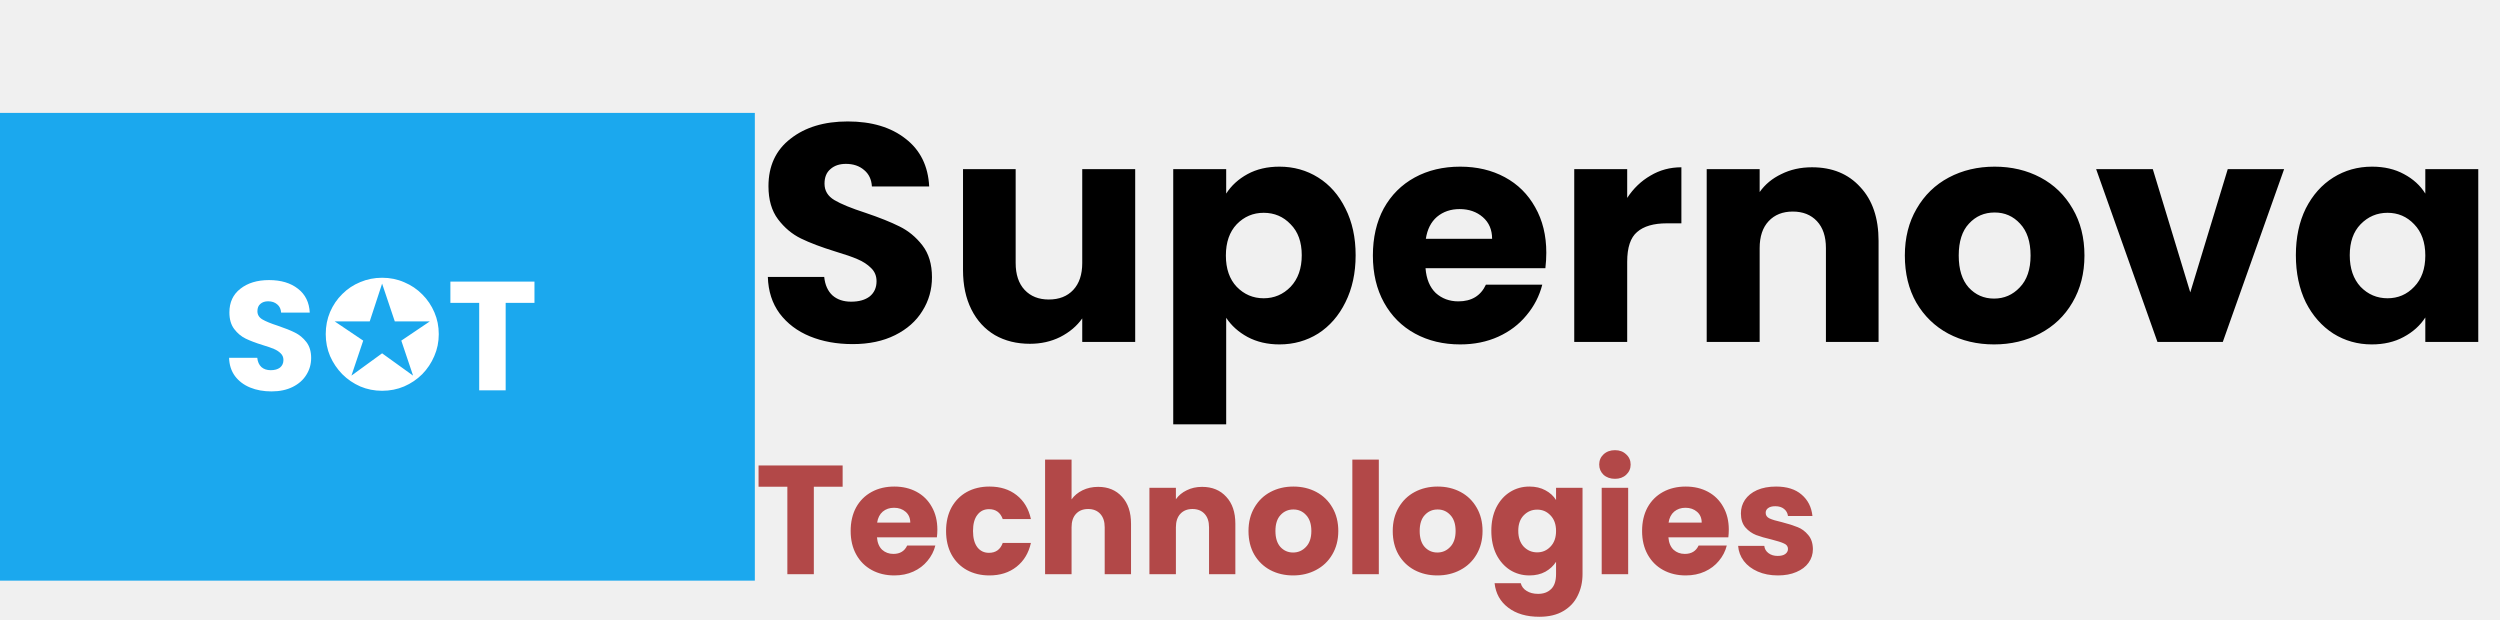
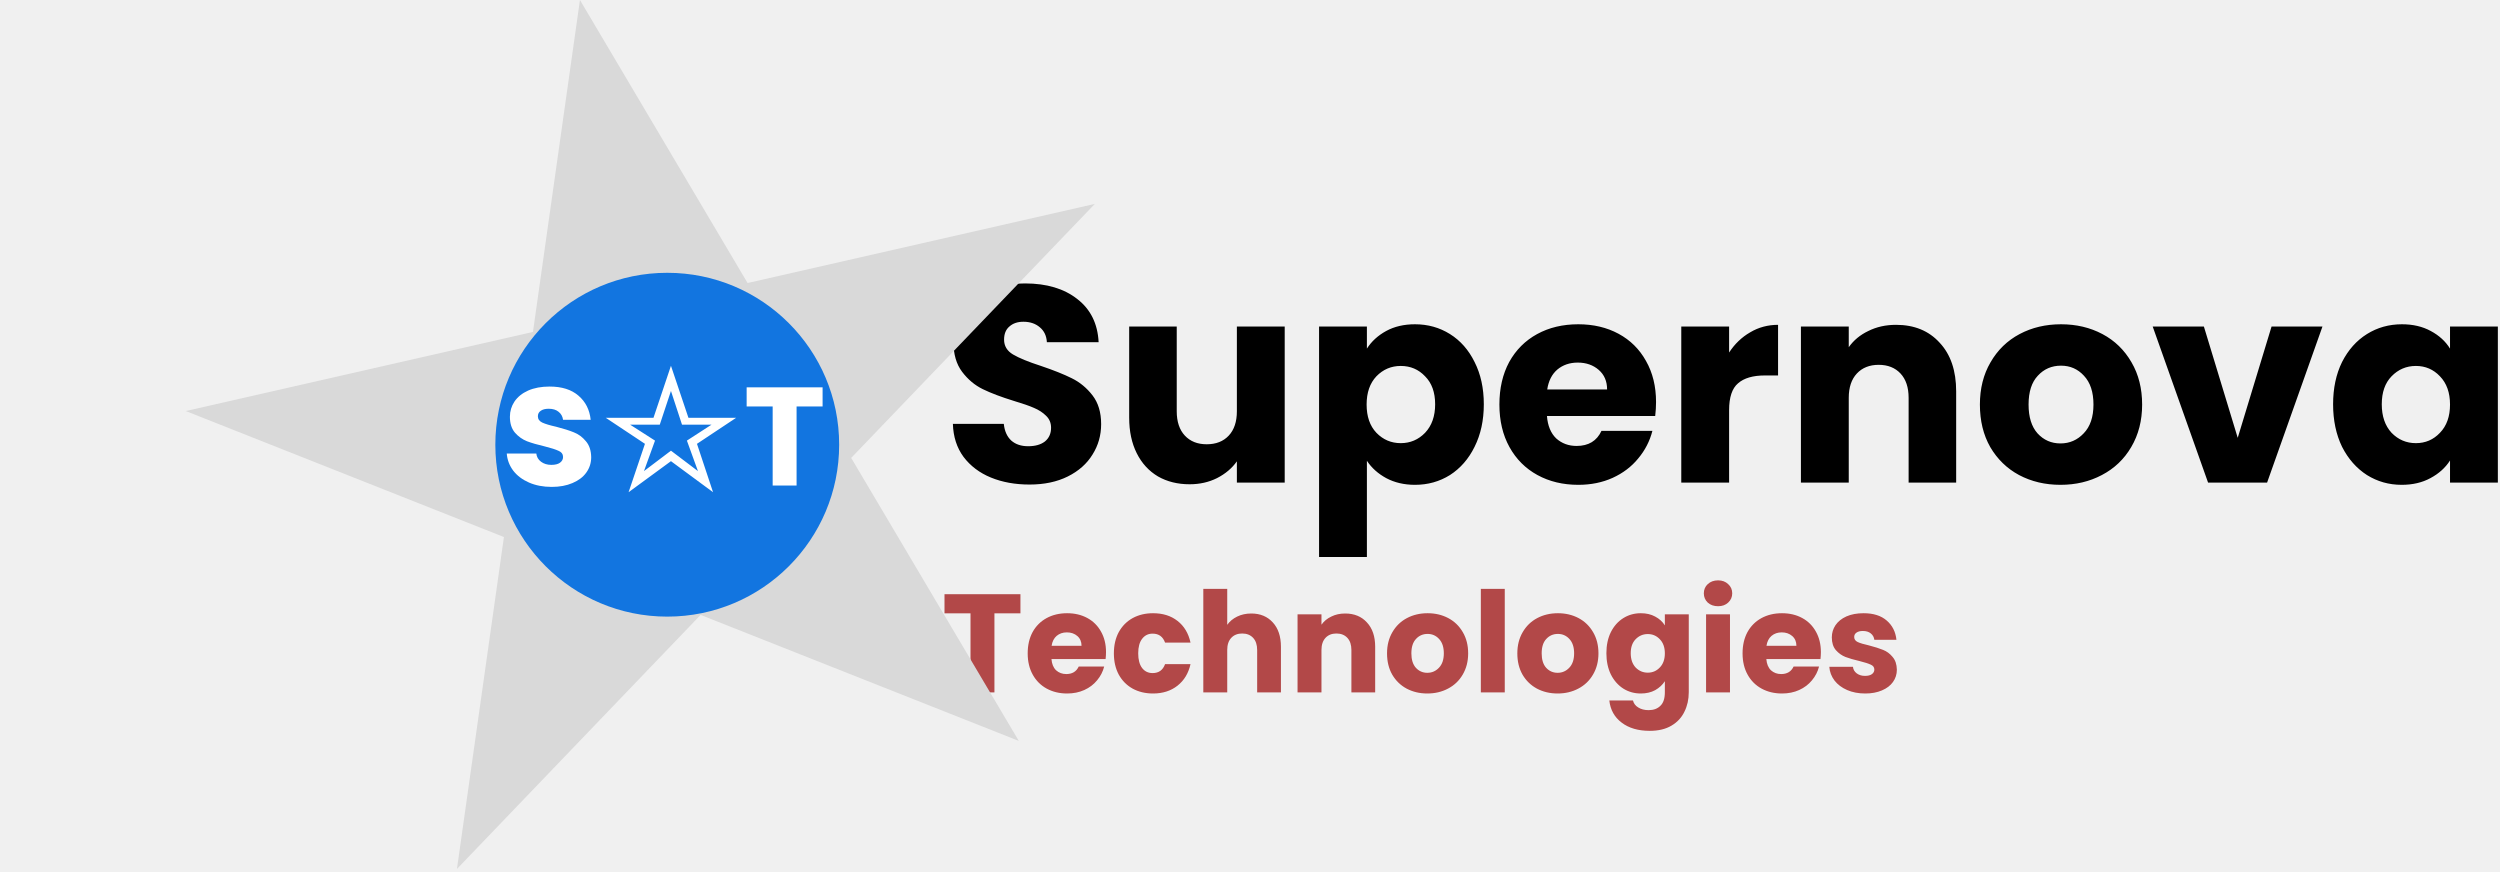
- <svg xmlns="http://www.w3.org/2000/svg" width="775" height="192" viewBox="0 0 775 192" fill="none">
-   <rect width="234" height="145" transform="translate(0 35)" fill="#1BA8EE" />
-   <path d="M84.168 121.336C81.704 121.336 79.496 120.936 77.544 120.136C75.592 119.336 74.024 118.152 72.84 116.584C71.688 115.016 71.08 113.128 71.016 110.92H79.752C79.88 112.168 80.312 113.128 81.048 113.8C81.784 114.44 82.744 114.76 83.928 114.76C85.144 114.76 86.104 114.488 86.808 113.944C87.512 113.368 87.864 112.584 87.864 111.592C87.864 110.76 87.576 110.072 87 109.528C86.456 108.984 85.768 108.536 84.936 108.184C84.136 107.832 82.984 107.432 81.48 106.984C79.304 106.312 77.528 105.64 76.152 104.968C74.776 104.296 73.592 103.304 72.6 101.992C71.608 100.68 71.112 98.968 71.112 96.856C71.112 93.72 72.248 91.272 74.52 89.512C76.792 87.72 79.752 86.824 83.4 86.824C87.112 86.824 90.104 87.72 92.376 89.512C94.648 91.272 95.864 93.736 96.024 96.904H87.144C87.08 95.816 86.68 94.968 85.944 94.36C85.208 93.72 84.264 93.4 83.112 93.4C82.12 93.4 81.32 93.672 80.712 94.216C80.104 94.728 79.8 95.48 79.8 96.472C79.8 97.56 80.312 98.408 81.336 99.016C82.36 99.624 83.96 100.28 86.136 100.984C88.312 101.72 90.072 102.424 91.416 103.096C92.792 103.768 93.976 104.744 94.968 106.024C95.96 107.304 96.456 108.952 96.456 110.968C96.456 112.888 95.96 114.632 94.968 116.2C94.008 117.768 92.6 119.016 90.744 119.944C88.888 120.872 86.696 121.336 84.168 121.336ZM118.451 121.144C116.051 121.144 113.795 120.696 111.683 119.8C109.571 118.872 107.715 117.608 106.115 116.008C104.515 114.376 103.251 112.504 102.323 110.392C101.427 108.28 100.979 106.008 100.979 103.576C100.979 101.112 101.427 98.824 102.323 96.712C103.251 94.568 104.515 92.712 106.115 91.144C107.715 89.544 109.571 88.312 111.683 87.448C113.795 86.552 116.051 86.104 118.451 86.104C120.915 86.104 123.203 86.568 125.315 87.496C127.459 88.392 129.331 89.656 130.931 91.288C132.531 92.888 133.779 94.744 134.675 96.856C135.571 98.936 136.019 101.176 136.019 103.576C136.019 106.008 135.555 108.28 134.627 110.392C133.731 112.504 132.483 114.376 130.883 116.008C129.283 117.608 127.411 118.872 125.267 119.8C123.155 120.696 120.883 121.144 118.451 121.144ZM108.947 116.44L118.451 109.528L128.051 116.44L124.403 105.592L133.235 99.64H122.387L118.451 87.928L114.611 99.64H103.763L112.595 105.592L108.947 116.44ZM165.685 87.304V93.88H156.757V121H148.549V93.88H139.621V87.304H165.685Z" fill="white" />
-   <path d="M264.336 106.672C259.408 106.672 254.992 105.872 251.088 104.272C247.184 102.672 244.048 100.304 241.68 97.168C239.376 94.032 238.16 90.256 238.032 85.84H255.504C255.76 88.336 256.624 90.256 258.096 91.6C259.568 92.88 261.488 93.52 263.856 93.52C266.288 93.52 268.208 92.976 269.616 91.888C271.024 90.736 271.728 89.168 271.728 87.184C271.728 85.52 271.152 84.144 270 83.056C268.912 81.968 267.536 81.072 265.872 80.368C264.272 79.664 261.968 78.864 258.96 77.968C254.608 76.624 251.056 75.28 248.304 73.936C245.552 72.592 243.184 70.608 241.2 67.984C239.216 65.36 238.224 61.936 238.224 57.712C238.224 51.44 240.496 46.544 245.04 43.024C249.584 39.44 255.504 37.648 262.8 37.648C270.224 37.648 276.208 39.44 280.752 43.024C285.296 46.544 287.728 51.472 288.048 57.808H270.288C270.16 55.632 269.36 53.936 267.888 52.72C266.416 51.44 264.528 50.8 262.224 50.8C260.24 50.8 258.64 51.344 257.424 52.432C256.208 53.456 255.6 54.96 255.6 56.944C255.6 59.12 256.624 60.816 258.672 62.032C260.72 63.248 263.92 64.56 268.272 65.968C272.624 67.44 276.144 68.848 278.832 70.192C281.584 71.536 283.952 73.488 285.936 76.048C287.92 78.608 288.912 81.904 288.912 85.936C288.912 89.776 287.92 93.264 285.936 96.4C284.016 99.536 281.2 102.032 277.488 103.888C273.776 105.744 269.392 106.672 264.336 106.672ZM351.911 52.432V106H335.495V98.704C333.831 101.072 331.559 102.992 328.679 104.464C325.863 105.872 322.727 106.576 319.271 106.576C315.175 106.576 311.559 105.68 308.423 103.888C305.287 102.032 302.855 99.376 301.127 95.92C299.399 92.464 298.535 88.4 298.535 83.728V52.432H314.855V81.52C314.855 85.104 315.783 87.888 317.639 89.872C319.495 91.856 321.991 92.848 325.127 92.848C328.327 92.848 330.855 91.856 332.711 89.872C334.567 87.888 335.495 85.104 335.495 81.52V52.432H351.911ZM380.118 60.016C381.718 57.52 383.926 55.504 386.742 53.968C389.558 52.432 392.854 51.664 396.63 51.664C401.046 51.664 405.046 52.784 408.63 55.024C412.214 57.264 415.03 60.464 417.078 64.624C419.19 68.784 420.246 73.616 420.246 79.12C420.246 84.624 419.19 89.488 417.078 93.712C415.03 97.872 412.214 101.104 408.63 103.408C405.046 105.648 401.046 106.768 396.63 106.768C392.918 106.768 389.622 106 386.742 104.464C383.926 102.928 381.718 100.944 380.118 98.512V131.536H363.702V52.432H380.118V60.016ZM403.542 79.12C403.542 75.024 402.39 71.824 400.086 69.52C397.846 67.152 395.062 65.968 391.734 65.968C388.47 65.968 385.686 67.152 383.382 69.52C381.142 71.888 380.022 75.12 380.022 79.216C380.022 83.312 381.142 86.544 383.382 88.912C385.686 91.28 388.47 92.464 391.734 92.464C394.998 92.464 397.782 91.28 400.086 88.912C402.39 86.48 403.542 83.216 403.542 79.12ZM479.354 78.352C479.354 79.888 479.258 81.488 479.066 83.152H441.914C442.17 86.48 443.226 89.04 445.082 90.832C447.002 92.56 449.338 93.424 452.09 93.424C456.186 93.424 459.034 91.696 460.634 88.24H478.106C477.21 91.76 475.578 94.928 473.21 97.744C470.906 100.56 467.994 102.768 464.474 104.368C460.954 105.968 457.018 106.768 452.666 106.768C447.418 106.768 442.746 105.648 438.65 103.408C434.554 101.168 431.354 97.968 429.05 93.808C426.746 89.648 425.594 84.784 425.594 79.216C425.594 73.648 426.714 68.784 428.954 64.624C431.258 60.464 434.458 57.264 438.554 55.024C442.65 52.784 447.354 51.664 452.666 51.664C457.85 51.664 462.458 52.752 466.49 54.928C470.522 57.104 473.658 60.208 475.898 64.24C478.202 68.272 479.354 72.976 479.354 78.352ZM462.554 74.032C462.554 71.216 461.594 68.976 459.674 67.312C457.754 65.648 455.354 64.816 452.474 64.816C449.722 64.816 447.386 65.616 445.466 67.216C443.61 68.816 442.458 71.088 442.01 74.032H462.554ZM504.431 61.36C506.351 58.416 508.751 56.112 511.631 54.448C514.511 52.72 517.711 51.856 521.231 51.856V69.232H516.719C512.623 69.232 509.551 70.128 507.503 71.92C505.455 73.648 504.431 76.72 504.431 81.136V106H488.015V52.432H504.431V61.36ZM561.717 51.856C567.989 51.856 572.981 53.904 576.693 58C580.469 62.032 582.357 67.6 582.357 74.704V106H566.037V76.912C566.037 73.328 565.109 70.544 563.253 68.56C561.397 66.576 558.901 65.584 555.765 65.584C552.629 65.584 550.133 66.576 548.277 68.56C546.421 70.544 545.493 73.328 545.493 76.912V106H529.077V52.432H545.493V59.536C547.157 57.168 549.397 55.312 552.213 53.968C555.029 52.56 558.197 51.856 561.717 51.856ZM618.149 106.768C612.901 106.768 608.165 105.648 603.941 103.408C599.781 101.168 596.485 97.968 594.053 93.808C591.685 89.648 590.501 84.784 590.501 79.216C590.501 73.712 591.717 68.88 594.148 64.72C596.581 60.496 599.909 57.264 604.133 55.024C608.357 52.784 613.093 51.664 618.341 51.664C623.589 51.664 628.325 52.784 632.549 55.024C636.773 57.264 640.101 60.496 642.533 64.72C644.965 68.88 646.181 73.712 646.181 79.216C646.181 84.72 644.933 89.584 642.437 93.808C640.005 97.968 636.645 101.168 632.357 103.408C628.133 105.648 623.397 106.768 618.149 106.768ZM618.149 92.56C621.285 92.56 623.941 91.408 626.117 89.104C628.357 86.8 629.477 83.504 629.477 79.216C629.477 74.928 628.389 71.632 626.213 69.328C624.101 67.024 621.477 65.872 618.341 65.872C615.141 65.872 612.485 67.024 610.373 69.328C608.261 71.568 607.205 74.864 607.205 79.216C607.205 83.504 608.229 86.8 610.277 89.104C612.389 91.408 615.013 92.56 618.149 92.56ZM678.986 90.64L690.602 52.432H708.074L689.066 106H668.81L649.802 52.432H667.37L678.986 90.64ZM711.719 79.12C711.719 73.616 712.743 68.784 714.791 64.624C716.903 60.464 719.751 57.264 723.335 55.024C726.919 52.784 730.919 51.664 735.335 51.664C739.111 51.664 742.407 52.432 745.223 53.968C748.103 55.504 750.311 57.52 751.847 60.016V52.432H768.263V106H751.847V98.416C750.247 100.912 748.007 102.928 745.127 104.464C742.311 106 739.015 106.768 735.239 106.768C730.887 106.768 726.919 105.648 723.335 103.408C719.751 101.104 716.903 97.872 714.791 93.712C712.743 89.488 711.719 84.624 711.719 79.12ZM751.847 79.216C751.847 75.12 750.695 71.888 748.391 69.52C746.151 67.152 743.399 65.968 740.135 65.968C736.871 65.968 734.087 67.152 731.783 69.52C729.543 71.824 728.423 75.024 728.423 79.12C728.423 83.216 729.543 86.48 731.783 88.912C734.087 91.28 736.871 92.464 740.135 92.464C743.399 92.464 746.151 91.28 748.391 88.912C750.695 86.544 751.847 83.312 751.847 79.216Z" fill="black" />
-   <path d="M261.216 144.304V150.88H252.288V178H244.08V150.88H235.152V144.304H261.216ZM290.583 164.176C290.583 164.944 290.535 165.744 290.439 166.576H271.863C271.991 168.24 272.519 169.52 273.447 170.416C274.407 171.28 275.575 171.712 276.951 171.712C278.999 171.712 280.423 170.848 281.223 169.12H289.959C289.511 170.88 288.695 172.464 287.511 173.872C286.359 175.28 284.903 176.384 283.143 177.184C281.383 177.984 279.415 178.384 277.239 178.384C274.615 178.384 272.279 177.824 270.231 176.704C268.183 175.584 266.583 173.984 265.431 171.904C264.279 169.824 263.703 167.392 263.703 164.608C263.703 161.824 264.263 159.392 265.383 157.312C266.535 155.232 268.135 153.632 270.183 152.512C272.231 151.392 274.583 150.832 277.239 150.832C279.831 150.832 282.135 151.376 284.151 152.464C286.167 153.552 287.735 155.104 288.855 157.12C290.007 159.136 290.583 161.488 290.583 164.176ZM282.183 162.016C282.183 160.608 281.703 159.488 280.743 158.656C279.783 157.824 278.583 157.408 277.143 157.408C275.767 157.408 274.599 157.808 273.639 158.608C272.711 159.408 272.135 160.544 271.911 162.016H282.183ZM293.282 164.608C293.282 161.824 293.842 159.392 294.962 157.312C296.114 155.232 297.698 153.632 299.714 152.512C301.762 151.392 304.098 150.832 306.722 150.832C310.082 150.832 312.882 151.712 315.122 153.472C317.394 155.232 318.882 157.712 319.586 160.912H310.85C310.114 158.864 308.69 157.84 306.578 157.84C305.074 157.84 303.874 158.432 302.978 159.616C302.082 160.768 301.634 162.432 301.634 164.608C301.634 166.784 302.082 168.464 302.978 169.648C303.874 170.8 305.074 171.376 306.578 171.376C308.69 171.376 310.114 170.352 310.85 168.304H319.586C318.882 171.44 317.394 173.904 315.122 175.696C312.85 177.488 310.05 178.384 306.722 178.384C304.098 178.384 301.762 177.824 299.714 176.704C297.698 175.584 296.114 173.984 294.962 171.904C293.842 169.824 293.282 167.392 293.282 164.608ZM340.44 150.928C343.512 150.928 345.976 151.952 347.832 154C349.688 156.016 350.616 158.8 350.616 162.352V178H342.456V163.456C342.456 161.664 341.992 160.272 341.064 159.28C340.136 158.288 338.888 157.792 337.32 157.792C335.752 157.792 334.504 158.288 333.576 159.28C332.648 160.272 332.184 161.664 332.184 163.456V178H323.976V142.48H332.184V154.816C333.016 153.632 334.152 152.688 335.592 151.984C337.032 151.28 338.648 150.928 340.44 150.928ZM372.64 150.928C375.776 150.928 378.272 151.952 380.128 154C382.016 156.016 382.96 158.8 382.96 162.352V178H374.8V163.456C374.8 161.664 374.336 160.272 373.408 159.28C372.48 158.288 371.232 157.792 369.664 157.792C368.096 157.792 366.848 158.288 365.92 159.28C364.992 160.272 364.528 161.664 364.528 163.456V178H356.32V151.216H364.528V154.768C365.36 153.584 366.48 152.656 367.888 151.984C369.296 151.28 370.88 150.928 372.64 150.928ZM400.856 178.384C398.232 178.384 395.864 177.824 393.752 176.704C391.672 175.584 390.024 173.984 388.808 171.904C387.624 169.824 387.032 167.392 387.032 164.608C387.032 161.856 387.64 159.44 388.855 157.36C390.072 155.248 391.736 153.632 393.848 152.512C395.96 151.392 398.328 150.832 400.952 150.832C403.576 150.832 405.944 151.392 408.056 152.512C410.168 153.632 411.832 155.248 413.048 157.36C414.264 159.44 414.872 161.856 414.872 164.608C414.872 167.36 414.248 169.792 413 171.904C411.784 173.984 410.104 175.584 407.96 176.704C405.848 177.824 403.48 178.384 400.856 178.384ZM400.856 171.28C402.424 171.28 403.752 170.704 404.84 169.552C405.96 168.4 406.52 166.752 406.52 164.608C406.52 162.464 405.976 160.816 404.888 159.664C403.832 158.512 402.52 157.936 400.952 157.936C399.352 157.936 398.024 158.512 396.968 159.664C395.912 160.784 395.384 162.432 395.384 164.608C395.384 166.752 395.896 168.4 396.92 169.552C397.976 170.704 399.288 171.28 400.856 171.28ZM427.434 142.48V178H419.226V142.48H427.434ZM445.574 178.384C442.95 178.384 440.582 177.824 438.47 176.704C436.39 175.584 434.742 173.984 433.526 171.904C432.342 169.824 431.75 167.392 431.75 164.608C431.75 161.856 432.358 159.44 433.574 157.36C434.79 155.248 436.454 153.632 438.566 152.512C440.678 151.392 443.046 150.832 445.67 150.832C448.294 150.832 450.662 151.392 452.774 152.512C454.886 153.632 456.55 155.248 457.766 157.36C458.982 159.44 459.59 161.856 459.59 164.608C459.59 167.36 458.966 169.792 457.718 171.904C456.502 173.984 454.822 175.584 452.678 176.704C450.566 177.824 448.198 178.384 445.574 178.384ZM445.574 171.28C447.142 171.28 448.47 170.704 449.558 169.552C450.678 168.4 451.238 166.752 451.238 164.608C451.238 162.464 450.694 160.816 449.606 159.664C448.55 158.512 447.238 157.936 445.67 157.936C444.07 157.936 442.742 158.512 441.686 159.664C440.63 160.784 440.102 162.432 440.102 164.608C440.102 166.752 440.614 168.4 441.638 169.552C442.694 170.704 444.006 171.28 445.574 171.28ZM474.121 150.832C476.009 150.832 477.657 151.216 479.065 151.984C480.505 152.752 481.609 153.76 482.377 155.008V151.216H490.585V177.952C490.585 180.416 490.089 182.64 489.097 184.624C488.137 186.64 486.649 188.24 484.633 189.424C482.649 190.608 480.169 191.2 477.193 191.2C473.225 191.2 470.009 190.256 467.545 188.368C465.081 186.512 463.673 183.984 463.321 180.784H471.433C471.689 181.808 472.297 182.608 473.257 183.184C474.217 183.792 475.401 184.096 476.809 184.096C478.505 184.096 479.849 183.6 480.841 182.608C481.865 181.648 482.377 180.096 482.377 177.952V174.16C481.577 175.408 480.473 176.432 479.065 177.232C477.657 178 476.009 178.384 474.121 178.384C471.913 178.384 469.913 177.824 468.121 176.704C466.329 175.552 464.905 173.936 463.849 171.856C462.825 169.744 462.313 167.312 462.313 164.56C462.313 161.808 462.825 159.392 463.849 157.312C464.905 155.232 466.329 153.632 468.121 152.512C469.913 151.392 471.913 150.832 474.121 150.832ZM482.377 164.608C482.377 162.56 481.801 160.944 480.649 159.76C479.529 158.576 478.153 157.984 476.521 157.984C474.889 157.984 473.497 158.576 472.345 159.76C471.225 160.912 470.665 162.512 470.665 164.56C470.665 166.608 471.225 168.24 472.345 169.456C473.497 170.64 474.889 171.232 476.521 171.232C478.153 171.232 479.529 170.64 480.649 169.456C481.801 168.272 482.377 166.656 482.377 164.608ZM500.651 148.432C499.211 148.432 498.027 148.016 497.099 147.184C496.203 146.32 495.755 145.264 495.755 144.016C495.755 142.736 496.203 141.68 497.099 140.848C498.027 139.984 499.211 139.552 500.651 139.552C502.059 139.552 503.211 139.984 504.107 140.848C505.035 141.68 505.499 142.736 505.499 144.016C505.499 145.264 505.035 146.32 504.107 147.184C503.211 148.016 502.059 148.432 500.651 148.432ZM504.731 151.216V178H496.523V151.216H504.731ZM535.927 164.176C535.927 164.944 535.879 165.744 535.783 166.576H517.207C517.335 168.24 517.863 169.52 518.791 170.416C519.751 171.28 520.919 171.712 522.295 171.712C524.343 171.712 525.767 170.848 526.567 169.12H535.303C534.855 170.88 534.039 172.464 532.855 173.872C531.703 175.28 530.247 176.384 528.487 177.184C526.727 177.984 524.759 178.384 522.583 178.384C519.959 178.384 517.623 177.824 515.575 176.704C513.527 175.584 511.927 173.984 510.775 171.904C509.623 169.824 509.047 167.392 509.047 164.608C509.047 161.824 509.607 159.392 510.727 157.312C511.879 155.232 513.479 153.632 515.527 152.512C517.575 151.392 519.927 150.832 522.583 150.832C525.175 150.832 527.479 151.376 529.495 152.464C531.511 153.552 533.079 155.104 534.199 157.12C535.351 159.136 535.927 161.488 535.927 164.176ZM527.527 162.016C527.527 160.608 527.047 159.488 526.087 158.656C525.127 157.824 523.927 157.408 522.487 157.408C521.111 157.408 519.943 157.808 518.983 158.608C518.055 159.408 517.479 160.544 517.255 162.016H527.527ZM551.153 178.384C548.817 178.384 546.737 177.984 544.913 177.184C543.089 176.384 541.649 175.296 540.593 173.92C539.537 172.512 538.945 170.944 538.817 169.216H546.929C547.025 170.144 547.457 170.896 548.225 171.472C548.993 172.048 549.937 172.336 551.057 172.336C552.081 172.336 552.865 172.144 553.409 171.76C553.985 171.344 554.273 170.816 554.273 170.176C554.273 169.408 553.873 168.848 553.073 168.496C552.273 168.112 550.977 167.696 549.185 167.248C547.265 166.8 545.665 166.336 544.385 165.856C543.105 165.344 542.001 164.56 541.073 163.504C540.145 162.416 539.681 160.96 539.681 159.136C539.681 157.6 540.097 156.208 540.929 154.96C541.793 153.68 543.041 152.672 544.673 151.936C546.337 151.2 548.305 150.832 550.577 150.832C553.937 150.832 556.577 151.664 558.497 153.328C560.449 154.992 561.569 157.2 561.857 159.952H554.273C554.145 159.024 553.729 158.288 553.025 157.744C552.353 157.2 551.457 156.928 550.337 156.928C549.377 156.928 548.641 157.12 548.129 157.504C547.617 157.856 547.361 158.352 547.361 158.992C547.361 159.76 547.761 160.336 548.561 160.72C549.393 161.104 550.673 161.488 552.401 161.872C554.385 162.384 556.001 162.896 557.249 163.408C558.497 163.888 559.585 164.688 560.513 165.808C561.473 166.896 561.969 168.368 562.001 170.224C562.001 171.792 561.553 173.2 560.657 174.448C559.793 175.664 558.529 176.624 556.865 177.328C555.233 178.032 553.329 178.384 551.153 178.384Z" fill="#B24848" />
+ <svg xmlns="http://www.w3.org/2000/svg" width="858" height="299" viewBox="0 0 858 299" fill="none">
+   <path d="M353.336 166.297C348.408 166.297 343.992 165.497 340.088 163.897C336.184 162.297 333.048 159.929 330.68 156.793C328.376 153.657 327.16 149.881 327.032 145.465H344.504C344.76 147.961 345.624 149.881 347.096 151.225C348.568 152.505 350.488 153.145 352.856 153.145C355.288 153.145 357.208 152.601 358.616 151.513C360.024 150.361 360.728 148.793 360.728 146.809C360.728 145.145 360.152 143.769 359 142.681C357.912 141.593 356.536 140.697 354.872 139.993C353.272 139.289 350.968 138.489 347.96 137.593C343.608 136.249 340.056 134.905 337.304 133.561C334.552 132.217 332.184 130.233 330.2 127.609C328.216 124.985 327.224 121.561 327.224 117.337C327.224 111.065 329.496 106.169 334.04 102.649C338.584 99.065 344.504 97.273 351.8 97.273C359.224 97.273 365.208 99.065 369.752 102.649C374.296 106.169 376.728 111.097 377.048 117.433H359.288C359.16 115.257 358.36 113.561 356.888 112.345C355.416 111.065 353.528 110.425 351.224 110.425C349.24 110.425 347.64 110.969 346.424 112.057C345.208 113.081 344.6 114.585 344.6 116.569C344.6 118.745 345.624 120.441 347.672 121.657C349.72 122.873 352.92 124.185 357.272 125.593C361.624 127.065 365.144 128.473 367.832 129.817C370.584 131.161 372.952 133.113 374.936 135.673C376.92 138.233 377.912 141.529 377.912 145.561C377.912 149.401 376.92 152.889 374.936 156.025C373.016 159.161 370.2 161.657 366.488 163.513C362.776 165.369 358.392 166.297 353.336 166.297ZM440.911 112.057V165.625H424.495V158.329C422.831 160.697 420.559 162.617 417.679 164.089C414.863 165.497 411.727 166.201 408.271 166.201C404.175 166.201 400.559 165.305 397.423 163.513C394.287 161.657 391.855 159.001 390.127 155.545C388.399 152.089 387.535 148.025 387.535 143.353V112.057H403.855V141.145C403.855 144.729 404.783 147.513 406.639 149.497C408.495 151.481 410.991 152.473 414.127 152.473C417.327 152.473 419.855 151.481 421.711 149.497C423.567 147.513 424.495 144.729 424.495 141.145V112.057H440.911ZM469.118 119.641C470.718 117.145 472.926 115.129 475.742 113.593C478.558 112.057 481.854 111.289 485.63 111.289C490.046 111.289 494.046 112.409 497.63 114.649C501.214 116.889 504.03 120.089 506.078 124.249C508.19 128.409 509.246 133.241 509.246 138.745C509.246 144.249 508.19 149.113 506.078 153.337C504.03 157.497 501.214 160.729 497.63 163.033C494.046 165.273 490.046 166.393 485.63 166.393C481.918 166.393 478.622 165.625 475.742 164.089C472.926 162.553 470.718 160.569 469.118 158.137V191.161H452.702V112.057H469.118V119.641ZM492.542 138.745C492.542 134.649 491.39 131.449 489.086 129.145C486.846 126.777 484.062 125.593 480.734 125.593C477.47 125.593 474.686 126.777 472.382 129.145C470.142 131.513 469.022 134.745 469.022 138.841C469.022 142.937 470.142 146.169 472.382 148.537C474.686 150.905 477.47 152.089 480.734 152.089C483.998 152.089 486.782 150.905 489.086 148.537C491.39 146.105 492.542 142.841 492.542 138.745ZM568.354 137.977C568.354 139.513 568.258 141.113 568.066 142.777H530.914C531.17 146.105 532.226 148.665 534.082 150.457C536.002 152.185 538.338 153.049 541.09 153.049C545.186 153.049 548.034 151.321 549.634 147.865H567.106C566.21 151.385 564.578 154.553 562.21 157.369C559.906 160.185 556.994 162.393 553.474 163.993C549.954 165.593 546.018 166.393 541.666 166.393C536.418 166.393 531.746 165.273 527.65 163.033C523.554 160.793 520.354 157.593 518.05 153.433C515.746 149.273 514.594 144.409 514.594 138.841C514.594 133.273 515.714 128.409 517.954 124.249C520.258 120.089 523.458 116.889 527.554 114.649C531.65 112.409 536.354 111.289 541.666 111.289C546.85 111.289 551.458 112.377 555.49 114.553C559.522 116.729 562.658 119.833 564.898 123.865C567.202 127.897 568.354 132.601 568.354 137.977ZM551.554 133.657C551.554 130.841 550.594 128.601 548.674 126.937C546.754 125.273 544.354 124.441 541.474 124.441C538.722 124.441 536.386 125.241 534.466 126.841C532.61 128.441 531.458 130.713 531.01 133.657H551.554ZM593.431 120.985C595.351 118.041 597.751 115.737 600.631 114.073C603.511 112.345 606.711 111.481 610.231 111.481V128.857H605.719C601.623 128.857 598.551 129.753 596.503 131.545C594.455 133.273 593.431 136.345 593.431 140.761V165.625H577.015V112.057H593.431V120.985ZM650.717 111.481C656.989 111.481 661.981 113.529 665.693 117.625C669.469 121.657 671.357 127.225 671.357 134.329V165.625H655.037V136.537C655.037 132.953 654.109 130.169 652.253 128.185C650.397 126.201 647.901 125.209 644.765 125.209C641.629 125.209 639.133 126.201 637.277 128.185C635.421 130.169 634.493 132.953 634.493 136.537V165.625H618.077V112.057H634.493V119.161C636.157 116.793 638.397 114.937 641.213 113.593C644.029 112.185 647.197 111.481 650.717 111.481ZM707.149 166.393C701.901 166.393 697.165 165.273 692.941 163.033C688.781 160.793 685.485 157.593 683.053 153.433C680.685 149.273 679.501 144.409 679.501 138.841C679.501 133.337 680.717 128.505 683.148 124.345C685.581 120.121 688.909 116.889 693.133 114.649C697.357 112.409 702.093 111.289 707.341 111.289C712.589 111.289 717.325 112.409 721.549 114.649C725.773 116.889 729.101 120.121 731.533 124.345C733.965 128.505 735.181 133.337 735.181 138.841C735.181 144.345 733.933 149.209 731.437 153.433C729.005 157.593 725.645 160.793 721.357 163.033C717.133 165.273 712.397 166.393 707.149 166.393ZM707.149 152.185C710.285 152.185 712.941 151.033 715.117 148.729C717.357 146.425 718.477 143.129 718.477 138.841C718.477 134.553 717.389 131.257 715.213 128.953C713.101 126.649 710.477 125.497 707.341 125.497C704.141 125.497 701.485 126.649 699.373 128.953C697.261 131.193 696.205 134.489 696.205 138.841C696.205 143.129 697.229 146.425 699.277 148.729C701.389 151.033 704.013 152.185 707.149 152.185ZM767.986 150.265L779.602 112.057H797.074L778.066 165.625H757.81L738.802 112.057H756.37L767.986 150.265ZM800.719 138.745C800.719 133.241 801.743 128.409 803.791 124.249C805.903 120.089 808.751 116.889 812.335 114.649C815.919 112.409 819.919 111.289 824.335 111.289C828.111 111.289 831.407 112.057 834.223 113.593C837.103 115.129 839.311 117.145 840.847 119.641V112.057H857.263V165.625H840.847V158.041C839.247 160.537 837.007 162.553 834.127 164.089C831.311 165.625 828.015 166.393 824.239 166.393C819.887 166.393 815.919 165.273 812.335 163.033C808.751 160.729 805.903 157.497 803.791 153.337C801.743 149.113 800.719 144.249 800.719 138.745ZM840.847 138.841C840.847 134.745 839.695 131.513 837.391 129.145C835.151 126.777 832.399 125.593 829.135 125.593C825.871 125.593 823.087 126.777 820.783 129.145C818.543 131.449 817.423 134.649 817.423 138.745C817.423 142.841 818.543 146.105 820.783 148.537C823.087 150.905 825.871 152.089 829.135 152.089C832.399 152.089 835.151 150.905 837.391 148.537C839.695 146.169 840.847 142.937 840.847 138.841Z" fill="black" />
+   <path d="M350.216 203.929V210.505H341.288V237.625H333.08V210.505H324.152V203.929H350.216ZM379.583 223.801C379.583 224.569 379.535 225.369 379.439 226.201H360.863C360.991 227.865 361.519 229.145 362.447 230.041C363.407 230.905 364.575 231.337 365.951 231.337C367.999 231.337 369.423 230.473 370.223 228.745H378.959C378.511 230.505 377.695 232.089 376.511 233.497C375.359 234.905 373.903 236.009 372.143 236.809C370.383 237.609 368.415 238.009 366.239 238.009C363.615 238.009 361.279 237.449 359.231 236.329C357.183 235.209 355.583 233.609 354.431 231.529C353.279 229.449 352.703 227.017 352.703 224.233C352.703 221.449 353.263 219.017 354.383 216.937C355.535 214.857 357.135 213.257 359.183 212.137C361.231 211.017 363.583 210.457 366.239 210.457C368.831 210.457 371.135 211.001 373.151 212.089C375.167 213.177 376.735 214.729 377.855 216.745C379.007 218.761 379.583 221.113 379.583 223.801ZM371.183 221.641C371.183 220.233 370.703 219.113 369.743 218.281C368.783 217.449 367.583 217.033 366.143 217.033C364.767 217.033 363.599 217.433 362.639 218.233C361.711 219.033 361.135 220.169 360.911 221.641H371.183ZM382.282 224.233C382.282 221.449 382.842 219.017 383.962 216.937C385.114 214.857 386.698 213.257 388.714 212.137C390.762 211.017 393.098 210.457 395.722 210.457C399.082 210.457 401.882 211.337 404.122 213.097C406.394 214.857 407.882 217.337 408.586 220.537H399.85C399.114 218.489 397.69 217.465 395.578 217.465C394.074 217.465 392.874 218.057 391.978 219.241C391.082 220.393 390.634 222.057 390.634 224.233C390.634 226.409 391.082 228.089 391.978 229.273C392.874 230.425 394.074 231.001 395.578 231.001C397.69 231.001 399.114 229.977 399.85 227.929H408.586C407.882 231.065 406.394 233.529 404.122 235.321C401.85 237.113 399.05 238.009 395.722 238.009C393.098 238.009 390.762 237.449 388.714 236.329C386.698 235.209 385.114 233.609 383.962 231.529C382.842 229.449 382.282 227.017 382.282 224.233ZM429.44 210.553C432.512 210.553 434.976 211.577 436.832 213.625C438.688 215.641 439.616 218.425 439.616 221.977V237.625H431.456V223.081C431.456 221.289 430.992 219.897 430.064 218.905C429.136 217.913 427.888 217.417 426.32 217.417C424.752 217.417 423.504 217.913 422.576 218.905C421.648 219.897 421.184 221.289 421.184 223.081V237.625H412.976V202.105H421.184V214.441C422.016 213.257 423.152 212.313 424.592 211.609C426.032 210.905 427.648 210.553 429.44 210.553ZM461.64 210.553C464.776 210.553 467.272 211.577 469.128 213.625C471.016 215.641 471.96 218.425 471.96 221.977V237.625H463.8V223.081C463.8 221.289 463.336 219.897 462.408 218.905C461.48 217.913 460.232 217.417 458.664 217.417C457.096 217.417 455.848 217.913 454.92 218.905C453.992 219.897 453.528 221.289 453.528 223.081V237.625H445.32V210.841H453.528V214.393C454.36 213.209 455.48 212.281 456.888 211.609C458.296 210.905 459.88 210.553 461.64 210.553ZM489.856 238.009C487.232 238.009 484.864 237.449 482.752 236.329C480.672 235.209 479.024 233.609 477.808 231.529C476.624 229.449 476.032 227.017 476.032 224.233C476.032 221.481 476.64 219.065 477.855 216.985C479.072 214.873 480.736 213.257 482.848 212.137C484.96 211.017 487.328 210.457 489.952 210.457C492.576 210.457 494.944 211.017 497.056 212.137C499.168 213.257 500.832 214.873 502.048 216.985C503.264 219.065 503.872 221.481 503.872 224.233C503.872 226.985 503.248 229.417 502 231.529C500.784 233.609 499.104 235.209 496.96 236.329C494.848 237.449 492.48 238.009 489.856 238.009ZM489.856 230.905C491.424 230.905 492.752 230.329 493.84 229.177C494.96 228.025 495.52 226.377 495.52 224.233C495.52 222.089 494.976 220.441 493.888 219.289C492.832 218.137 491.52 217.561 489.952 217.561C488.352 217.561 487.024 218.137 485.968 219.289C484.912 220.409 484.384 222.057 484.384 224.233C484.384 226.377 484.896 228.025 485.92 229.177C486.976 230.329 488.288 230.905 489.856 230.905ZM516.434 202.105V237.625H508.226V202.105H516.434ZM534.574 238.009C531.95 238.009 529.582 237.449 527.47 236.329C525.39 235.209 523.742 233.609 522.526 231.529C521.342 229.449 520.75 227.017 520.75 224.233C520.75 221.481 521.358 219.065 522.574 216.985C523.79 214.873 525.454 213.257 527.566 212.137C529.678 211.017 532.046 210.457 534.67 210.457C537.294 210.457 539.662 211.017 541.774 212.137C543.886 213.257 545.55 214.873 546.766 216.985C547.982 219.065 548.59 221.481 548.59 224.233C548.59 226.985 547.966 229.417 546.718 231.529C545.502 233.609 543.822 235.209 541.678 236.329C539.566 237.449 537.198 238.009 534.574 238.009ZM534.574 230.905C536.142 230.905 537.47 230.329 538.558 229.177C539.678 228.025 540.238 226.377 540.238 224.233C540.238 222.089 539.694 220.441 538.606 219.289C537.55 218.137 536.238 217.561 534.67 217.561C533.07 217.561 531.742 218.137 530.686 219.289C529.63 220.409 529.102 222.057 529.102 224.233C529.102 226.377 529.614 228.025 530.638 229.177C531.694 230.329 533.006 230.905 534.574 230.905ZM563.121 210.457C565.009 210.457 566.657 210.841 568.065 211.609C569.505 212.377 570.609 213.385 571.377 214.633V210.841H579.585V237.577C579.585 240.041 579.089 242.265 578.097 244.249C577.137 246.265 575.649 247.865 573.633 249.049C571.649 250.233 569.169 250.825 566.193 250.825C562.225 250.825 559.009 249.881 556.545 247.993C554.081 246.137 552.673 243.609 552.321 240.409H560.433C560.689 241.433 561.297 242.233 562.257 242.809C563.217 243.417 564.401 243.721 565.809 243.721C567.505 243.721 568.849 243.225 569.841 242.233C570.865 241.273 571.377 239.721 571.377 237.577V233.785C570.577 235.033 569.473 236.057 568.065 236.857C566.657 237.625 565.009 238.009 563.121 238.009C560.913 238.009 558.913 237.449 557.121 236.329C555.329 235.177 553.905 233.561 552.849 231.481C551.825 229.369 551.313 226.937 551.313 224.185C551.313 221.433 551.825 219.017 552.849 216.937C553.905 214.857 555.329 213.257 557.121 212.137C558.913 211.017 560.913 210.457 563.121 210.457ZM571.377 224.233C571.377 222.185 570.801 220.569 569.649 219.385C568.529 218.201 567.153 217.609 565.521 217.609C563.889 217.609 562.497 218.201 561.345 219.385C560.225 220.537 559.665 222.137 559.665 224.185C559.665 226.233 560.225 227.865 561.345 229.081C562.497 230.265 563.889 230.857 565.521 230.857C567.153 230.857 568.529 230.265 569.649 229.081C570.801 227.897 571.377 226.281 571.377 224.233ZM589.651 208.057C588.211 208.057 587.027 207.641 586.099 206.809C585.203 205.945 584.755 204.889 584.755 203.641C584.755 202.361 585.203 201.305 586.099 200.473C587.027 199.609 588.211 199.177 589.651 199.177C591.059 199.177 592.211 199.609 593.107 200.473C594.035 201.305 594.499 202.361 594.499 203.641C594.499 204.889 594.035 205.945 593.107 206.809C592.211 207.641 591.059 208.057 589.651 208.057ZM593.731 210.841V237.625H585.523V210.841H593.731ZM624.927 223.801C624.927 224.569 624.879 225.369 624.783 226.201H606.207C606.335 227.865 606.863 229.145 607.791 230.041C608.751 230.905 609.919 231.337 611.295 231.337C613.343 231.337 614.767 230.473 615.567 228.745H624.303C623.855 230.505 623.039 232.089 621.855 233.497C620.703 234.905 619.247 236.009 617.487 236.809C615.727 237.609 613.759 238.009 611.583 238.009C608.959 238.009 606.623 237.449 604.575 236.329C602.527 235.209 600.927 233.609 599.775 231.529C598.623 229.449 598.047 227.017 598.047 224.233C598.047 221.449 598.607 219.017 599.727 216.937C600.879 214.857 602.479 213.257 604.527 212.137C606.575 211.017 608.927 210.457 611.583 210.457C614.175 210.457 616.479 211.001 618.495 212.089C620.511 213.177 622.079 214.729 623.199 216.745C624.351 218.761 624.927 221.113 624.927 223.801ZM616.527 221.641C616.527 220.233 616.047 219.113 615.087 218.281C614.127 217.449 612.927 217.033 611.487 217.033C610.111 217.033 608.943 217.433 607.983 218.233C607.055 219.033 606.479 220.169 606.255 221.641H616.527ZM640.153 238.009C637.817 238.009 635.737 237.609 633.913 236.809C632.089 236.009 630.649 234.921 629.593 233.545C628.537 232.137 627.945 230.569 627.817 228.841H635.929C636.025 229.769 636.457 230.521 637.225 231.097C637.993 231.673 638.937 231.961 640.057 231.961C641.081 231.961 641.865 231.769 642.409 231.385C642.985 230.969 643.273 230.441 643.273 229.801C643.273 229.033 642.873 228.473 642.073 228.121C641.273 227.737 639.977 227.321 638.185 226.873C636.265 226.425 634.665 225.961 633.385 225.481C632.105 224.969 631.001 224.185 630.073 223.129C629.145 222.041 628.681 220.585 628.681 218.761C628.681 217.225 629.097 215.833 629.929 214.585C630.793 213.305 632.041 212.297 633.673 211.561C635.337 210.825 637.305 210.457 639.577 210.457C642.937 210.457 645.577 211.289 647.497 212.953C649.449 214.617 650.569 216.825 650.857 219.577H643.273C643.145 218.649 642.729 217.913 642.025 217.369C641.353 216.825 640.457 216.553 639.337 216.553C638.377 216.553 637.641 216.745 637.129 217.129C636.617 217.481 636.361 217.977 636.361 218.617C636.361 219.385 636.761 219.961 637.561 220.345C638.393 220.729 639.673 221.113 641.401 221.497C643.385 222.009 645.001 222.521 646.249 223.033C647.497 223.513 648.585 224.313 649.513 225.433C650.473 226.521 650.969 227.993 651.001 229.849C651.001 231.417 650.553 232.825 649.657 234.073C648.793 235.289 647.529 236.249 645.865 236.953C644.233 237.657 642.329 238.009 640.153 238.009Z" fill="#B24848" />
+   <path d="M199.037 2.85027e-06L256.569 97.128L375.749 69.973L292.127 157.156L349.659 254.284L240.445 211.038L156.822 298.221L172.947 184.311L63.733 141.065L182.912 113.91L199.037 2.85027e-06Z" fill="#D9D9D9" />
+   <circle cx="229" cy="152.625" r="59" fill="#1275E0" />
+   <path d="M189.34 167.105C186.42 167.105 183.82 166.605 181.54 165.605C179.26 164.605 177.46 163.245 176.14 161.525C174.82 159.765 174.08 157.805 173.92 155.645H184.06C184.18 156.805 184.72 157.745 185.68 158.465C186.64 159.185 187.82 159.545 189.22 159.545C190.5 159.545 191.48 159.305 192.16 158.825C192.88 158.305 193.24 157.645 193.24 156.845C193.24 155.885 192.74 155.185 191.74 154.745C190.74 154.265 189.12 153.745 186.88 153.185C184.48 152.625 182.48 152.045 180.88 151.445C179.28 150.805 177.9 149.825 176.74 148.505C175.58 147.145 175 145.325 175 143.045C175 141.125 175.52 139.385 176.56 137.825C177.64 136.225 179.2 134.965 181.24 134.045C183.32 133.125 185.78 132.665 188.62 132.665C192.82 132.665 196.12 133.705 198.52 135.785C200.96 137.865 202.36 140.625 202.72 144.065H193.24C193.08 142.905 192.56 141.985 191.68 141.305C190.84 140.625 189.72 140.285 188.32 140.285C187.12 140.285 186.2 140.525 185.56 141.005C184.92 141.445 184.6 142.065 184.6 142.865C184.6 143.825 185.1 144.545 186.1 145.025C187.14 145.505 188.74 145.985 190.9 146.465C193.38 147.105 195.4 147.745 196.96 148.385C198.52 148.985 199.88 149.985 201.04 151.385C202.24 152.745 202.86 154.585 202.9 156.905C202.9 158.865 202.34 160.625 201.22 162.185C200.14 163.705 198.56 164.905 196.48 165.785C194.44 166.665 192.06 167.105 189.34 167.105ZM215.729 168.929L221.345 152.321L207.905 143.393H224.273L230.273 125.537L236.273 143.393H252.641L239.201 152.321L244.721 168.929L230.273 158.273L215.729 168.929ZM221.009 161.681L230.273 154.673L239.537 161.681L235.745 151.217L244.193 145.745H234.065L230.273 134.177L226.433 145.745H216.257L224.801 151.217L221.009 161.681ZM282.314 132.929V139.505H273.386V166.625H265.178V139.505H256.25V132.929H282.314Z" fill="white" />
</svg>
